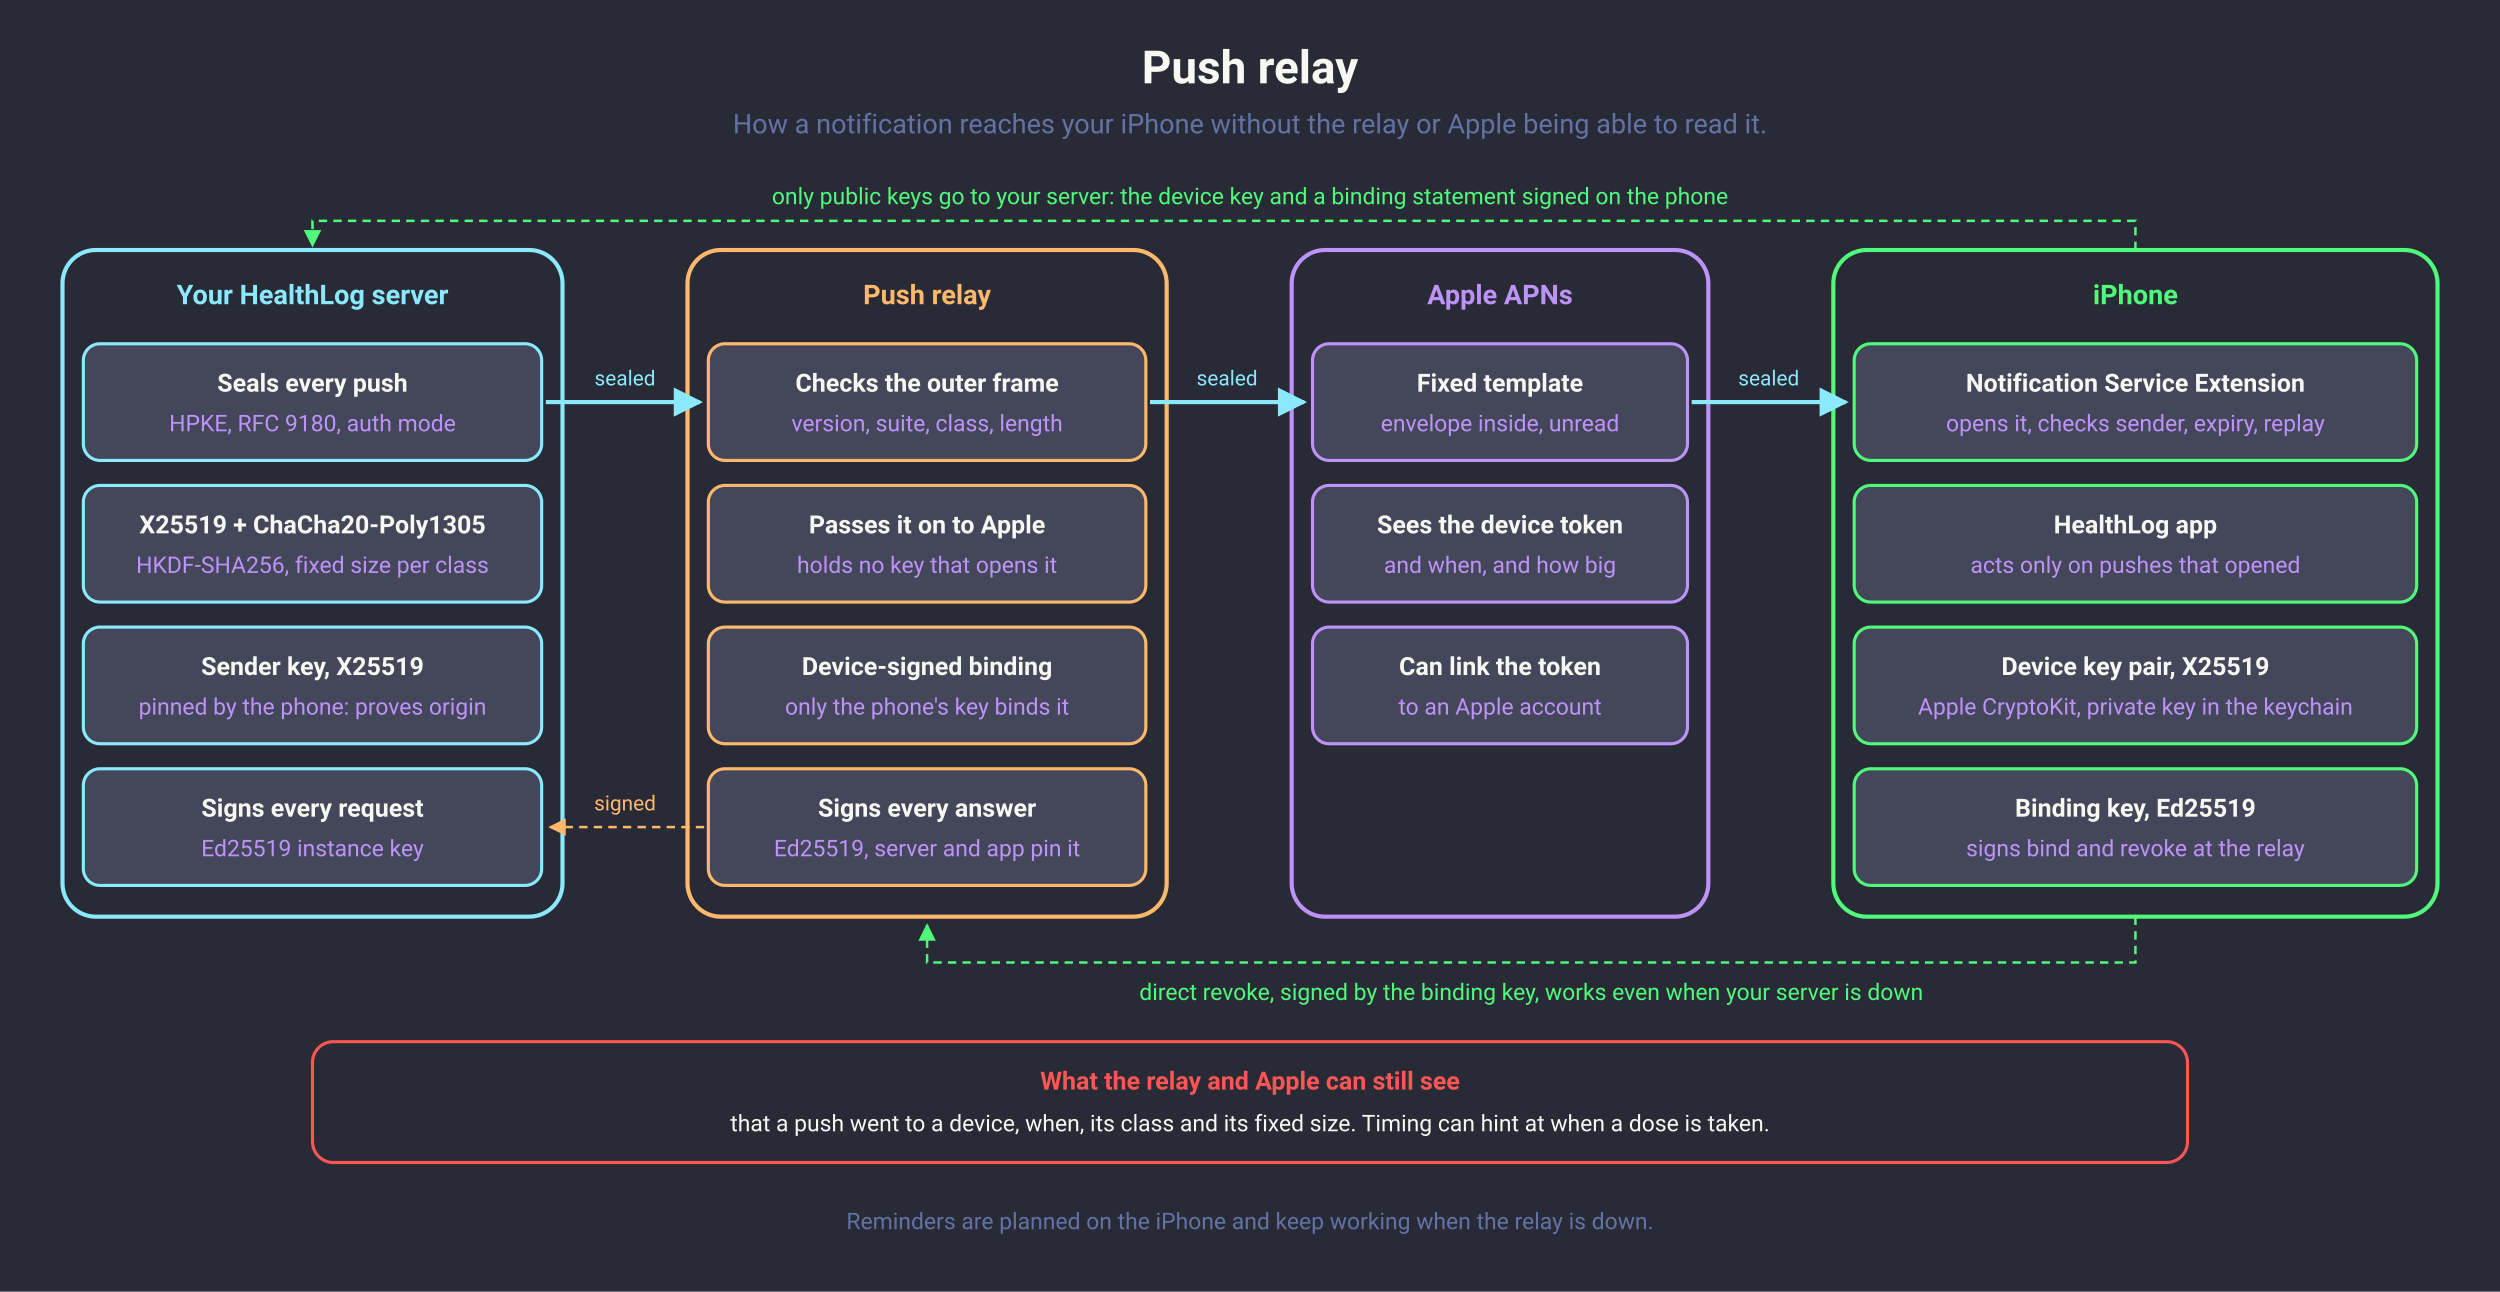
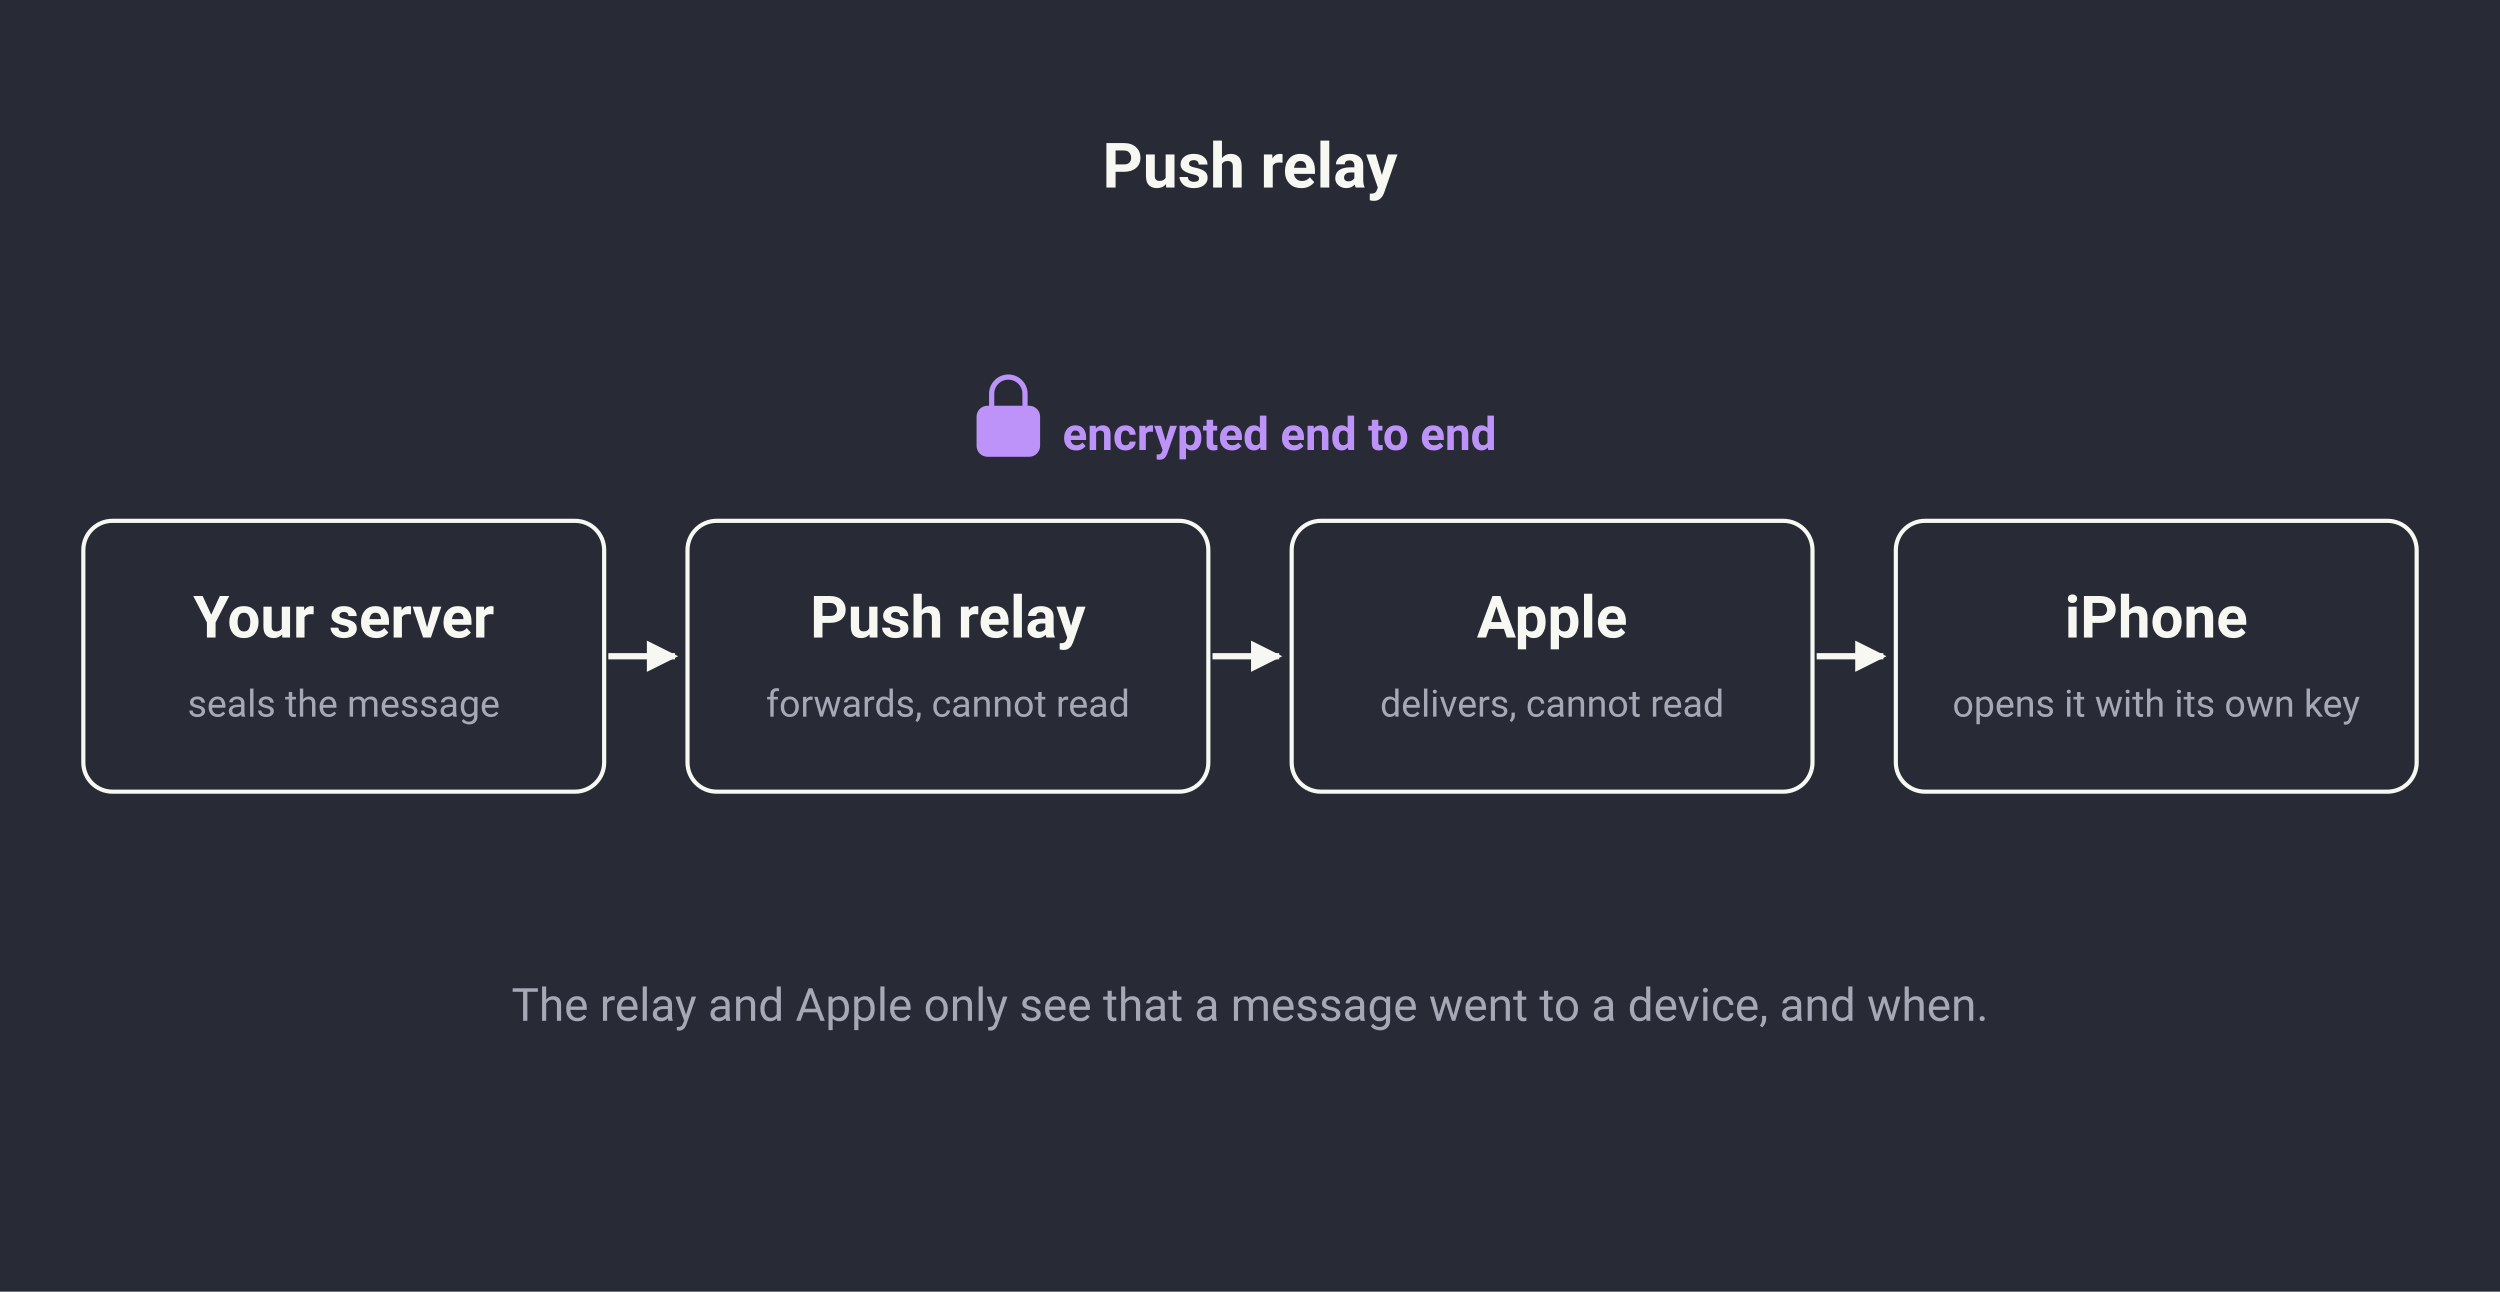
<svg xmlns="http://www.w3.org/2000/svg" viewBox="0 0 1200 620" font-family="ui-sans-serif, -apple-system, Segoe UI, Roboto, sans-serif" role="img" aria-labelledby="title desc">
  <rect x="0" y="0" width="1200" height="620" fill="#282a36" />
-   <text x="600" y="40" fill="#f8f8f2" font-size="22" font-weight="700" text-anchor="middle">Push relay</text>
-   <text x="600" y="64" fill="#6272a4" font-size="13" text-anchor="middle">How a notification reaches your iPhone without the relay or Apple being able to read it.</text>
-   <g stroke="#50fa7b" stroke-width="1.2" stroke-dasharray="4 3" fill="none" marker-end="url(#a6-g)">
-     <path d="M1025 120 V 106 H 150 V 118" />
+   <text x="600" y="90" fill="#f8f8f2" font-size="30" font-weight="700" text-anchor="middle">Push relay</text>
+   <g transform="translate(470 196)" fill="none" stroke="#bd93f9" stroke-width="2.5">
+     <path d="M6 0 V -7 a8 8 0 0 1 16 0 V 0" />
+     <rect x="0" y="0" width="28" height="22" rx="4" fill="#bd93f9" />
  </g>
-   <text x="600" y="98" fill="#50fa7b" font-size="11" text-anchor="middle">only public keys go to your server: the device key and a binding statement signed on the phone</text>
-   <g>
-     <rect x="30" y="120" width="240" height="320" rx="16" fill="none" stroke="#8be9fd" stroke-width="2" />
-     <text x="150" y="146" fill="#8be9fd" font-size="13" font-weight="700" text-anchor="middle">Your HealthLog server</text>
-     <rect x="40" y="165" width="220" height="56" rx="8" fill="#44475a" stroke="#8be9fd" stroke-width="1.5" />
-     <text x="150" y="188" text-anchor="middle" fill="#f8f8f2" font-size="12" font-weight="600">Seals every push</text>
-     <text x="150" y="207" text-anchor="middle" fill="#bd93f9" font-size="11">HPKE, RFC 9180, auth mode</text>
-     <rect x="40" y="233" width="220" height="56" rx="8" fill="#44475a" stroke="#8be9fd" stroke-width="1.5" />
-     <text x="150" y="256" text-anchor="middle" fill="#f8f8f2" font-size="12" font-weight="600">X25519 + ChaCha20-Poly1305</text>
-     <text x="150" y="275" text-anchor="middle" fill="#bd93f9" font-size="11">HKDF-SHA256, fixed size per class</text>
-     <rect x="40" y="301" width="220" height="56" rx="8" fill="#44475a" stroke="#8be9fd" stroke-width="1.5" />
-     <text x="150" y="324" text-anchor="middle" fill="#f8f8f2" font-size="12" font-weight="600">Sender key, X25519</text>
-     <text x="150" y="343" text-anchor="middle" fill="#bd93f9" font-size="11">pinned by the phone: proves origin</text>
-     <rect x="40" y="369" width="220" height="56" rx="8" fill="#44475a" stroke="#8be9fd" stroke-width="1.5" />
-     <text x="150" y="392" text-anchor="middle" fill="#f8f8f2" font-size="12" font-weight="600">Signs every request</text>
-     <text x="150" y="411" text-anchor="middle" fill="#bd93f9" font-size="11">Ed25519 instance key</text>
+   <text x="510" y="216" fill="#bd93f9" font-size="22" font-weight="600">encrypted end to end</text>
+   <g fill="none" stroke-width="2">
+     <rect x="40" y="250" width="250" height="130" rx="14" stroke="#f8f8f2" />
+     <rect x="330" y="250" width="250" height="130" rx="14" stroke="#f8f8f2" />
+     <rect x="620" y="250" width="250" height="130" rx="14" stroke="#f8f8f2" />
+     <rect x="910" y="250" width="250" height="130" rx="14" stroke="#f8f8f2" />
  </g>
-   <g>
-     <rect x="330" y="120" width="230" height="320" rx="16" fill="none" stroke="#ffb86c" stroke-width="2" />
-     <text x="445" y="146" fill="#ffb86c" font-size="13" font-weight="700" text-anchor="middle">Push relay</text>
-     <rect x="340" y="165" width="210" height="56" rx="8" fill="#44475a" stroke="#ffb86c" stroke-width="1.5" />
-     <text x="445" y="188" text-anchor="middle" fill="#f8f8f2" font-size="12" font-weight="600">Checks the outer frame</text>
-     <text x="445" y="207" text-anchor="middle" fill="#bd93f9" font-size="11">version, suite, class, length</text>
-     <rect x="340" y="233" width="210" height="56" rx="8" fill="#44475a" stroke="#ffb86c" stroke-width="1.5" />
-     <text x="445" y="256" text-anchor="middle" fill="#f8f8f2" font-size="12" font-weight="600">Passes it on to Apple</text>
-     <text x="445" y="275" text-anchor="middle" fill="#bd93f9" font-size="11">holds no key that opens it</text>
-     <rect x="340" y="301" width="210" height="56" rx="8" fill="#44475a" stroke="#ffb86c" stroke-width="1.5" />
-     <text x="445" y="324" text-anchor="middle" fill="#f8f8f2" font-size="12" font-weight="600">Device-signed binding</text>
-     <text x="445" y="343" text-anchor="middle" fill="#bd93f9" font-size="11">only the phone's key binds it</text>
-     <rect x="340" y="369" width="210" height="56" rx="8" fill="#44475a" stroke="#ffb86c" stroke-width="1.5" />
-     <text x="445" y="392" text-anchor="middle" fill="#f8f8f2" font-size="12" font-weight="600">Signs every answer</text>
-     <text x="445" y="411" text-anchor="middle" fill="#bd93f9" font-size="11">Ed25519, server and app pin it</text>
+   <g font-size="28" font-weight="700" text-anchor="middle">
+     <text x="165" y="306" fill="#f8f8f2">Your server</text>
+     <text x="455" y="306" fill="#f8f8f2">Push relay</text>
+     <text x="745" y="306" fill="#f8f8f2">Apple</text>
+     <text x="1035" y="306" fill="#f8f8f2">iPhone</text>
  </g>
-   <g>
-     <rect x="620" y="120" width="200" height="320" rx="16" fill="none" stroke="#bd93f9" stroke-width="2" />
-     <text x="720" y="146" fill="#bd93f9" font-size="13" font-weight="700" text-anchor="middle">Apple APNs</text>
-     <rect x="630" y="165" width="180" height="56" rx="8" fill="#44475a" stroke="#bd93f9" stroke-width="1.5" />
-     <text x="720" y="188" text-anchor="middle" fill="#f8f8f2" font-size="12" font-weight="600">Fixed template</text>
-     <text x="720" y="207" text-anchor="middle" fill="#bd93f9" font-size="11">envelope inside, unread</text>
-     <rect x="630" y="233" width="180" height="56" rx="8" fill="#44475a" stroke="#bd93f9" stroke-width="1.5" />
-     <text x="720" y="256" text-anchor="middle" fill="#f8f8f2" font-size="12" font-weight="600">Sees the device token</text>
-     <text x="720" y="275" text-anchor="middle" fill="#bd93f9" font-size="11">and when, and how big</text>
-     <rect x="630" y="301" width="180" height="56" rx="8" fill="#44475a" stroke="#bd93f9" stroke-width="1.5" />
-     <text x="720" y="324" text-anchor="middle" fill="#f8f8f2" font-size="12" font-weight="600">Can link the token</text>
-     <text x="720" y="343" text-anchor="middle" fill="#bd93f9" font-size="11">to an Apple account</text>
+   <g font-size="18" fill="#a6a8b5" text-anchor="middle">
+     <text x="165" y="344">seals the message</text>
+     <text x="455" y="344">forwards, cannot read</text>
+     <text x="745" y="344">delivers, cannot read</text>
+     <text x="1035" y="344">opens it with its own key</text>
  </g>
-   <g>
-     <rect x="880" y="120" width="290" height="320" rx="16" fill="none" stroke="#50fa7b" stroke-width="2" />
-     <text x="1025" y="146" fill="#50fa7b" font-size="13" font-weight="700" text-anchor="middle">iPhone</text>
-     <rect x="890" y="165" width="270" height="56" rx="8" fill="#44475a" stroke="#50fa7b" stroke-width="1.5" />
-     <text x="1025" y="188" text-anchor="middle" fill="#f8f8f2" font-size="12" font-weight="600">Notification Service Extension</text>
-     <text x="1025" y="207" text-anchor="middle" fill="#bd93f9" font-size="11">opens it, checks sender, expiry, replay</text>
-     <rect x="890" y="233" width="270" height="56" rx="8" fill="#44475a" stroke="#50fa7b" stroke-width="1.5" />
-     <text x="1025" y="256" text-anchor="middle" fill="#f8f8f2" font-size="12" font-weight="600">HealthLog app</text>
-     <text x="1025" y="275" text-anchor="middle" fill="#bd93f9" font-size="11">acts only on pushes that opened</text>
-     <rect x="890" y="301" width="270" height="56" rx="8" fill="#44475a" stroke="#50fa7b" stroke-width="1.5" />
-     <text x="1025" y="324" text-anchor="middle" fill="#f8f8f2" font-size="12" font-weight="600">Device key pair, X25519</text>
-     <text x="1025" y="343" text-anchor="middle" fill="#bd93f9" font-size="11">Apple CryptoKit, private key in the keychain</text>
-     <rect x="890" y="369" width="270" height="56" rx="8" fill="#44475a" stroke="#50fa7b" stroke-width="1.5" />
-     <text x="1025" y="392" text-anchor="middle" fill="#f8f8f2" font-size="12" font-weight="600">Binding key, Ed25519</text>
-     <text x="1025" y="411" text-anchor="middle" fill="#bd93f9" font-size="11">signs bind and revoke at the relay</text>
+   <g stroke="#f8f8f2" stroke-width="3" fill="none" marker-end="url(#a10)">
+     <path d="M292 315 L 324 315" />
+     <path d="M582 315 L 614 315" />
+     <path d="M872 315 L 904 315" />
  </g>
-   <g stroke="#8be9fd" stroke-width="2" fill="none" marker-end="url(#a6-c)">
-     <path d="M262 193 L 336 193" />
-     <path d="M552 193 L 626 193" />
-     <path d="M812 193 L 886 193" />
-   </g>
-   <g fill="#8be9fd" font-size="10" text-anchor="middle">
-     <text x="300" y="185">sealed</text>
-     <text x="589" y="185">sealed</text>
-     <text x="849" y="185">sealed</text>
-   </g>
-   <g stroke="#ffb86c" stroke-width="1.2" stroke-dasharray="4 3" fill="none" marker-end="url(#a6-o)">
-     <path d="M338 397 L 264 397" />
-   </g>
-   <text x="300" y="389" fill="#ffb86c" font-size="10" text-anchor="middle">signed</text>
-   <g stroke="#50fa7b" stroke-width="1.2" stroke-dasharray="4 3" fill="none" marker-end="url(#a6-g)">
-     <path d="M1025 440 V 462 H 445 V 444" />
-   </g>
-   <text x="735" y="480" fill="#50fa7b" font-size="11" text-anchor="middle">direct revoke, signed by the binding key, works even when your server is down</text>
-   <rect x="150" y="500" width="900" height="58" rx="10" fill="none" stroke="#ff5555" stroke-width="1.5" />
-   <text x="600" y="523" fill="#ff5555" font-size="12" font-weight="700" text-anchor="middle">What the relay and Apple can still see</text>
-   <text x="600" y="543" fill="#f8f8f2" font-size="11" text-anchor="middle">that a push went to a device, when, its class and its fixed size. Timing can hint at when a dose is taken.</text>
-   <text x="600" y="590" fill="#6272a4" font-size="11" text-anchor="middle">Reminders are planned on the iPhone and keep working when the relay is down.</text>
+   <text x="600" y="490" fill="#a6a8b5" font-size="22" text-anchor="middle">The relay and Apple only see that a message went to a device, and when.</text>
  <defs>
-     <marker id="a6-c" viewBox="0 0 10 10" refX="9" refY="5" markerWidth="7" markerHeight="7" orient="auto">
-       <path d="M0,0 L10,5 L0,10 z" fill="#8be9fd" />
-     </marker>
-     <marker id="a6-o" viewBox="0 0 10 10" refX="9" refY="5" markerWidth="7" markerHeight="7" orient="auto">
-       <path d="M0,0 L10,5 L0,10 z" fill="#ffb86c" />
-     </marker>
-     <marker id="a6-g" viewBox="0 0 10 10" refX="9" refY="5" markerWidth="7" markerHeight="7" orient="auto">
-       <path d="M0,0 L10,5 L0,10 z" fill="#50fa7b" />
+     <marker id="a10" viewBox="0 0 10 10" refX="9" refY="5" markerWidth="5" markerHeight="5" orient="auto">
+       <path d="M0,0 L10,5 L0,10 z" fill="#f8f8f2" />
    </marker>
  </defs>
</svg>
